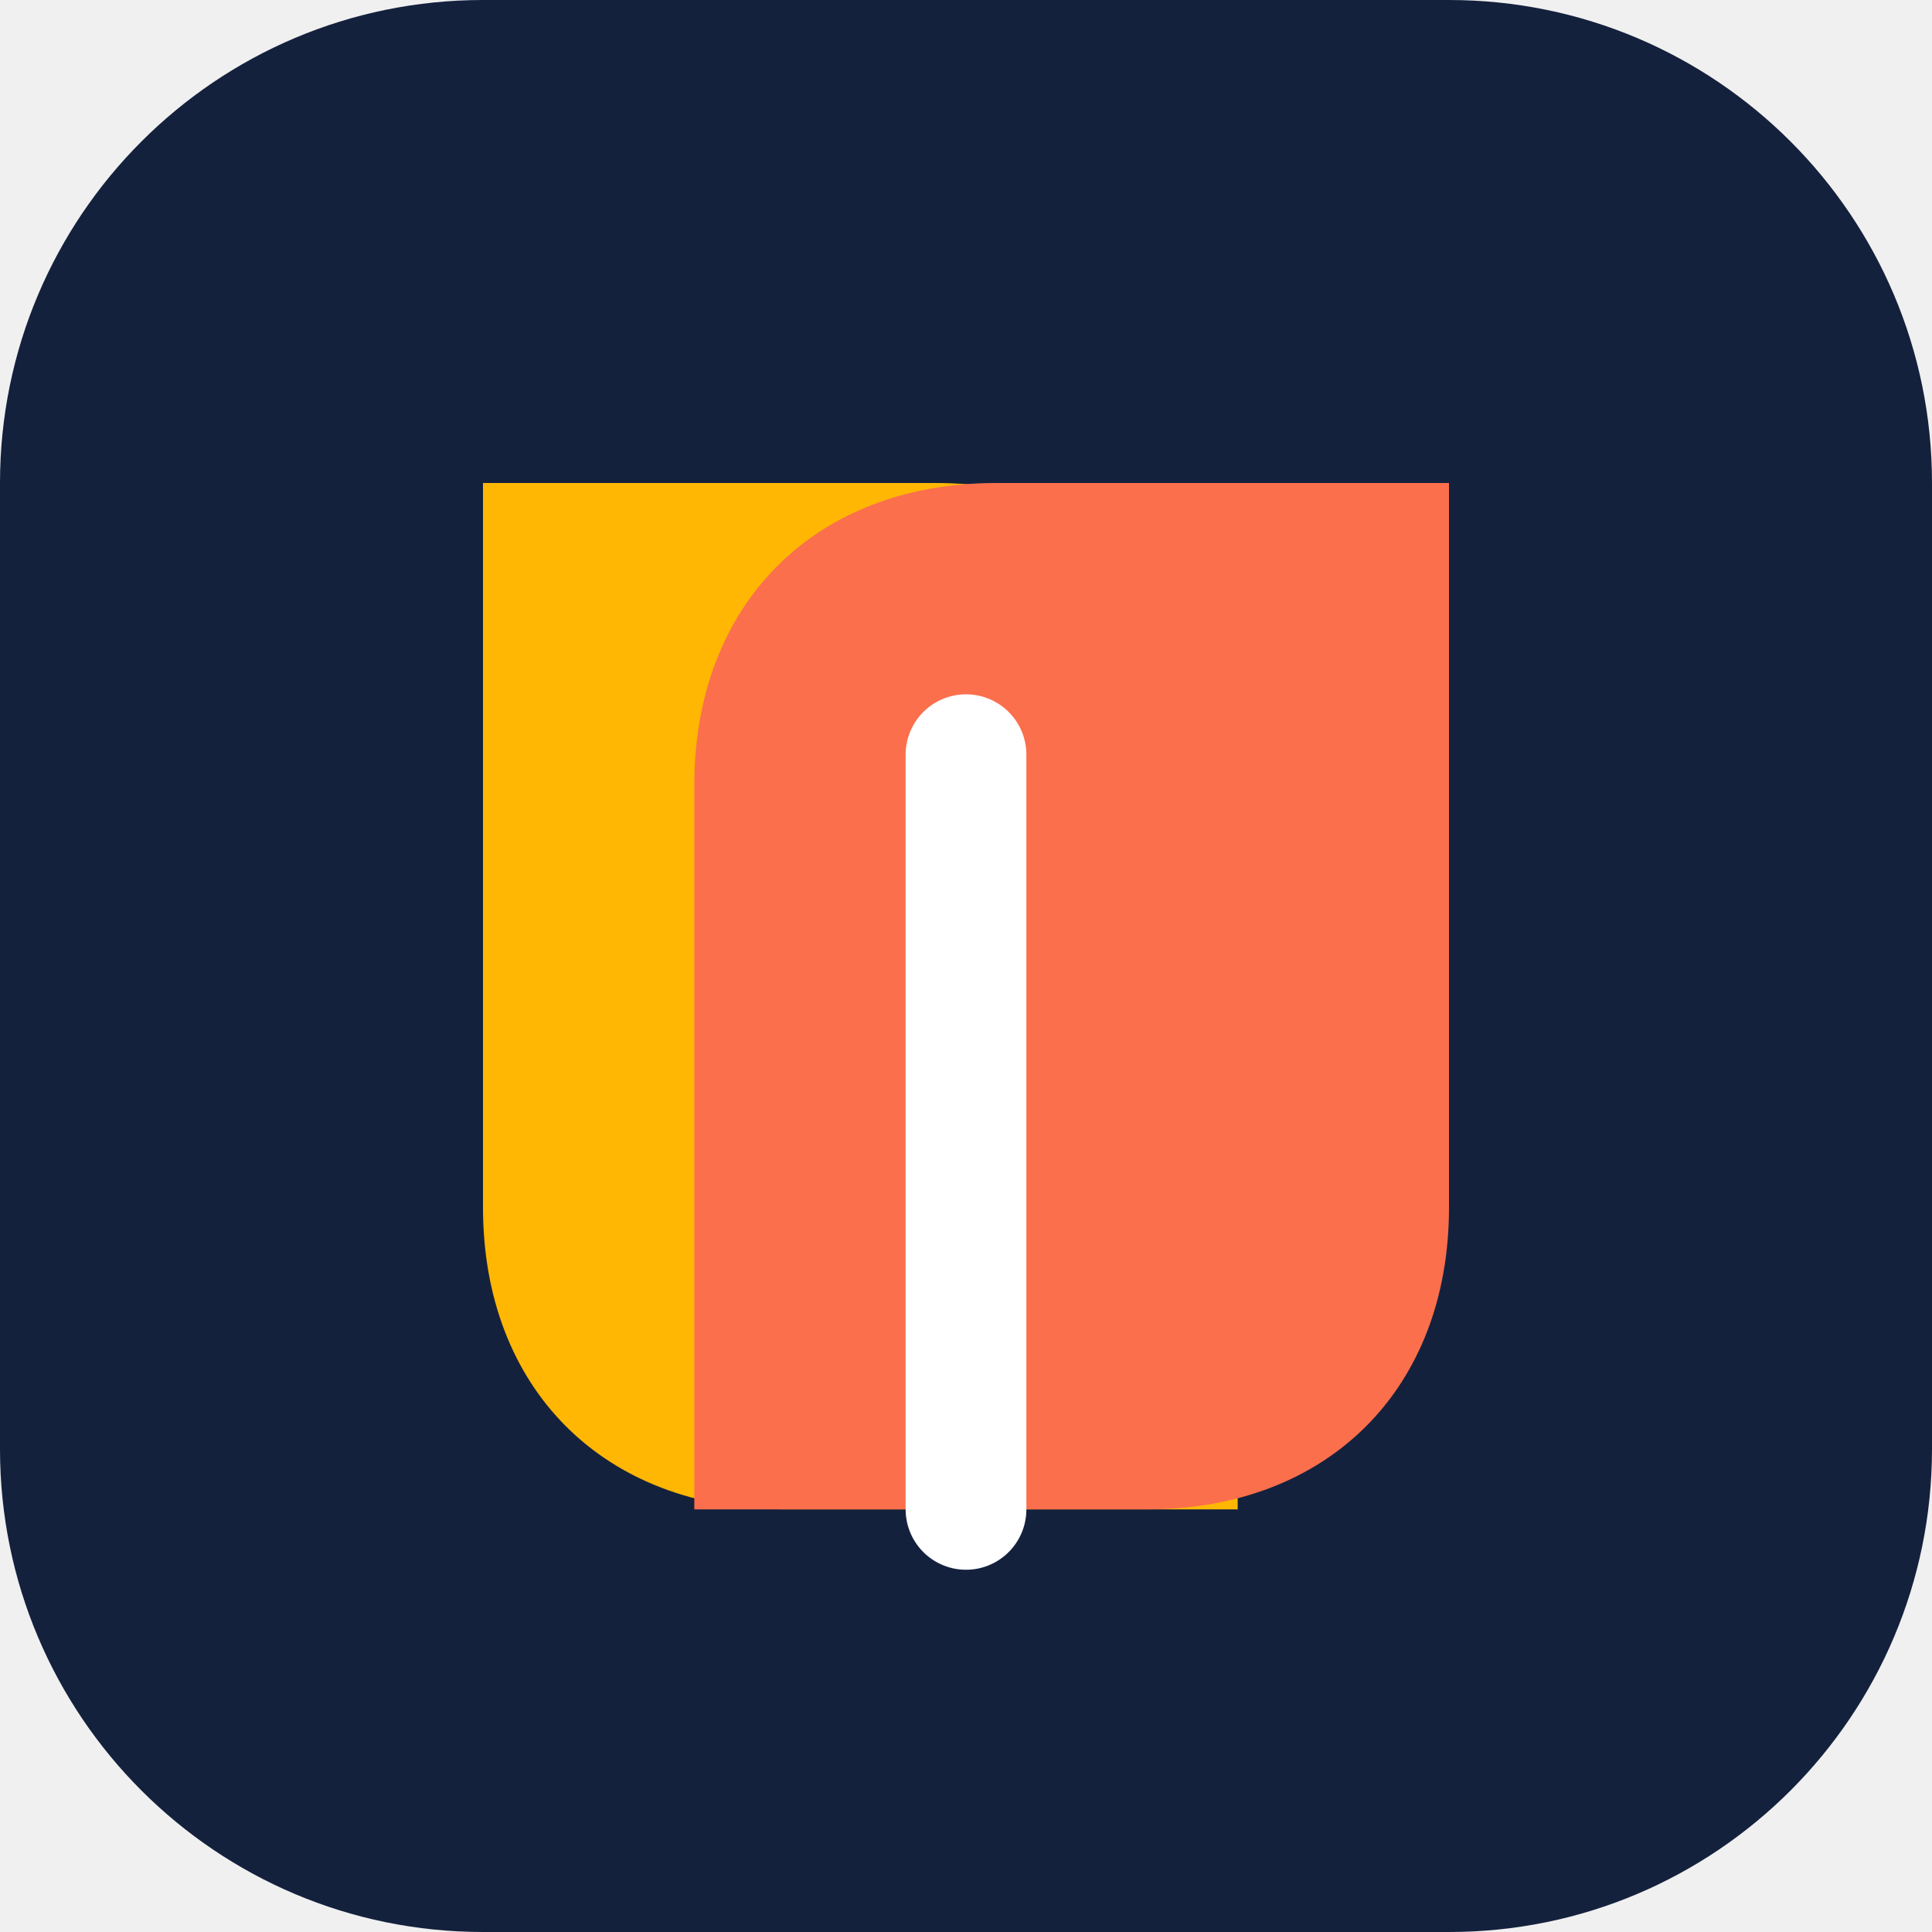
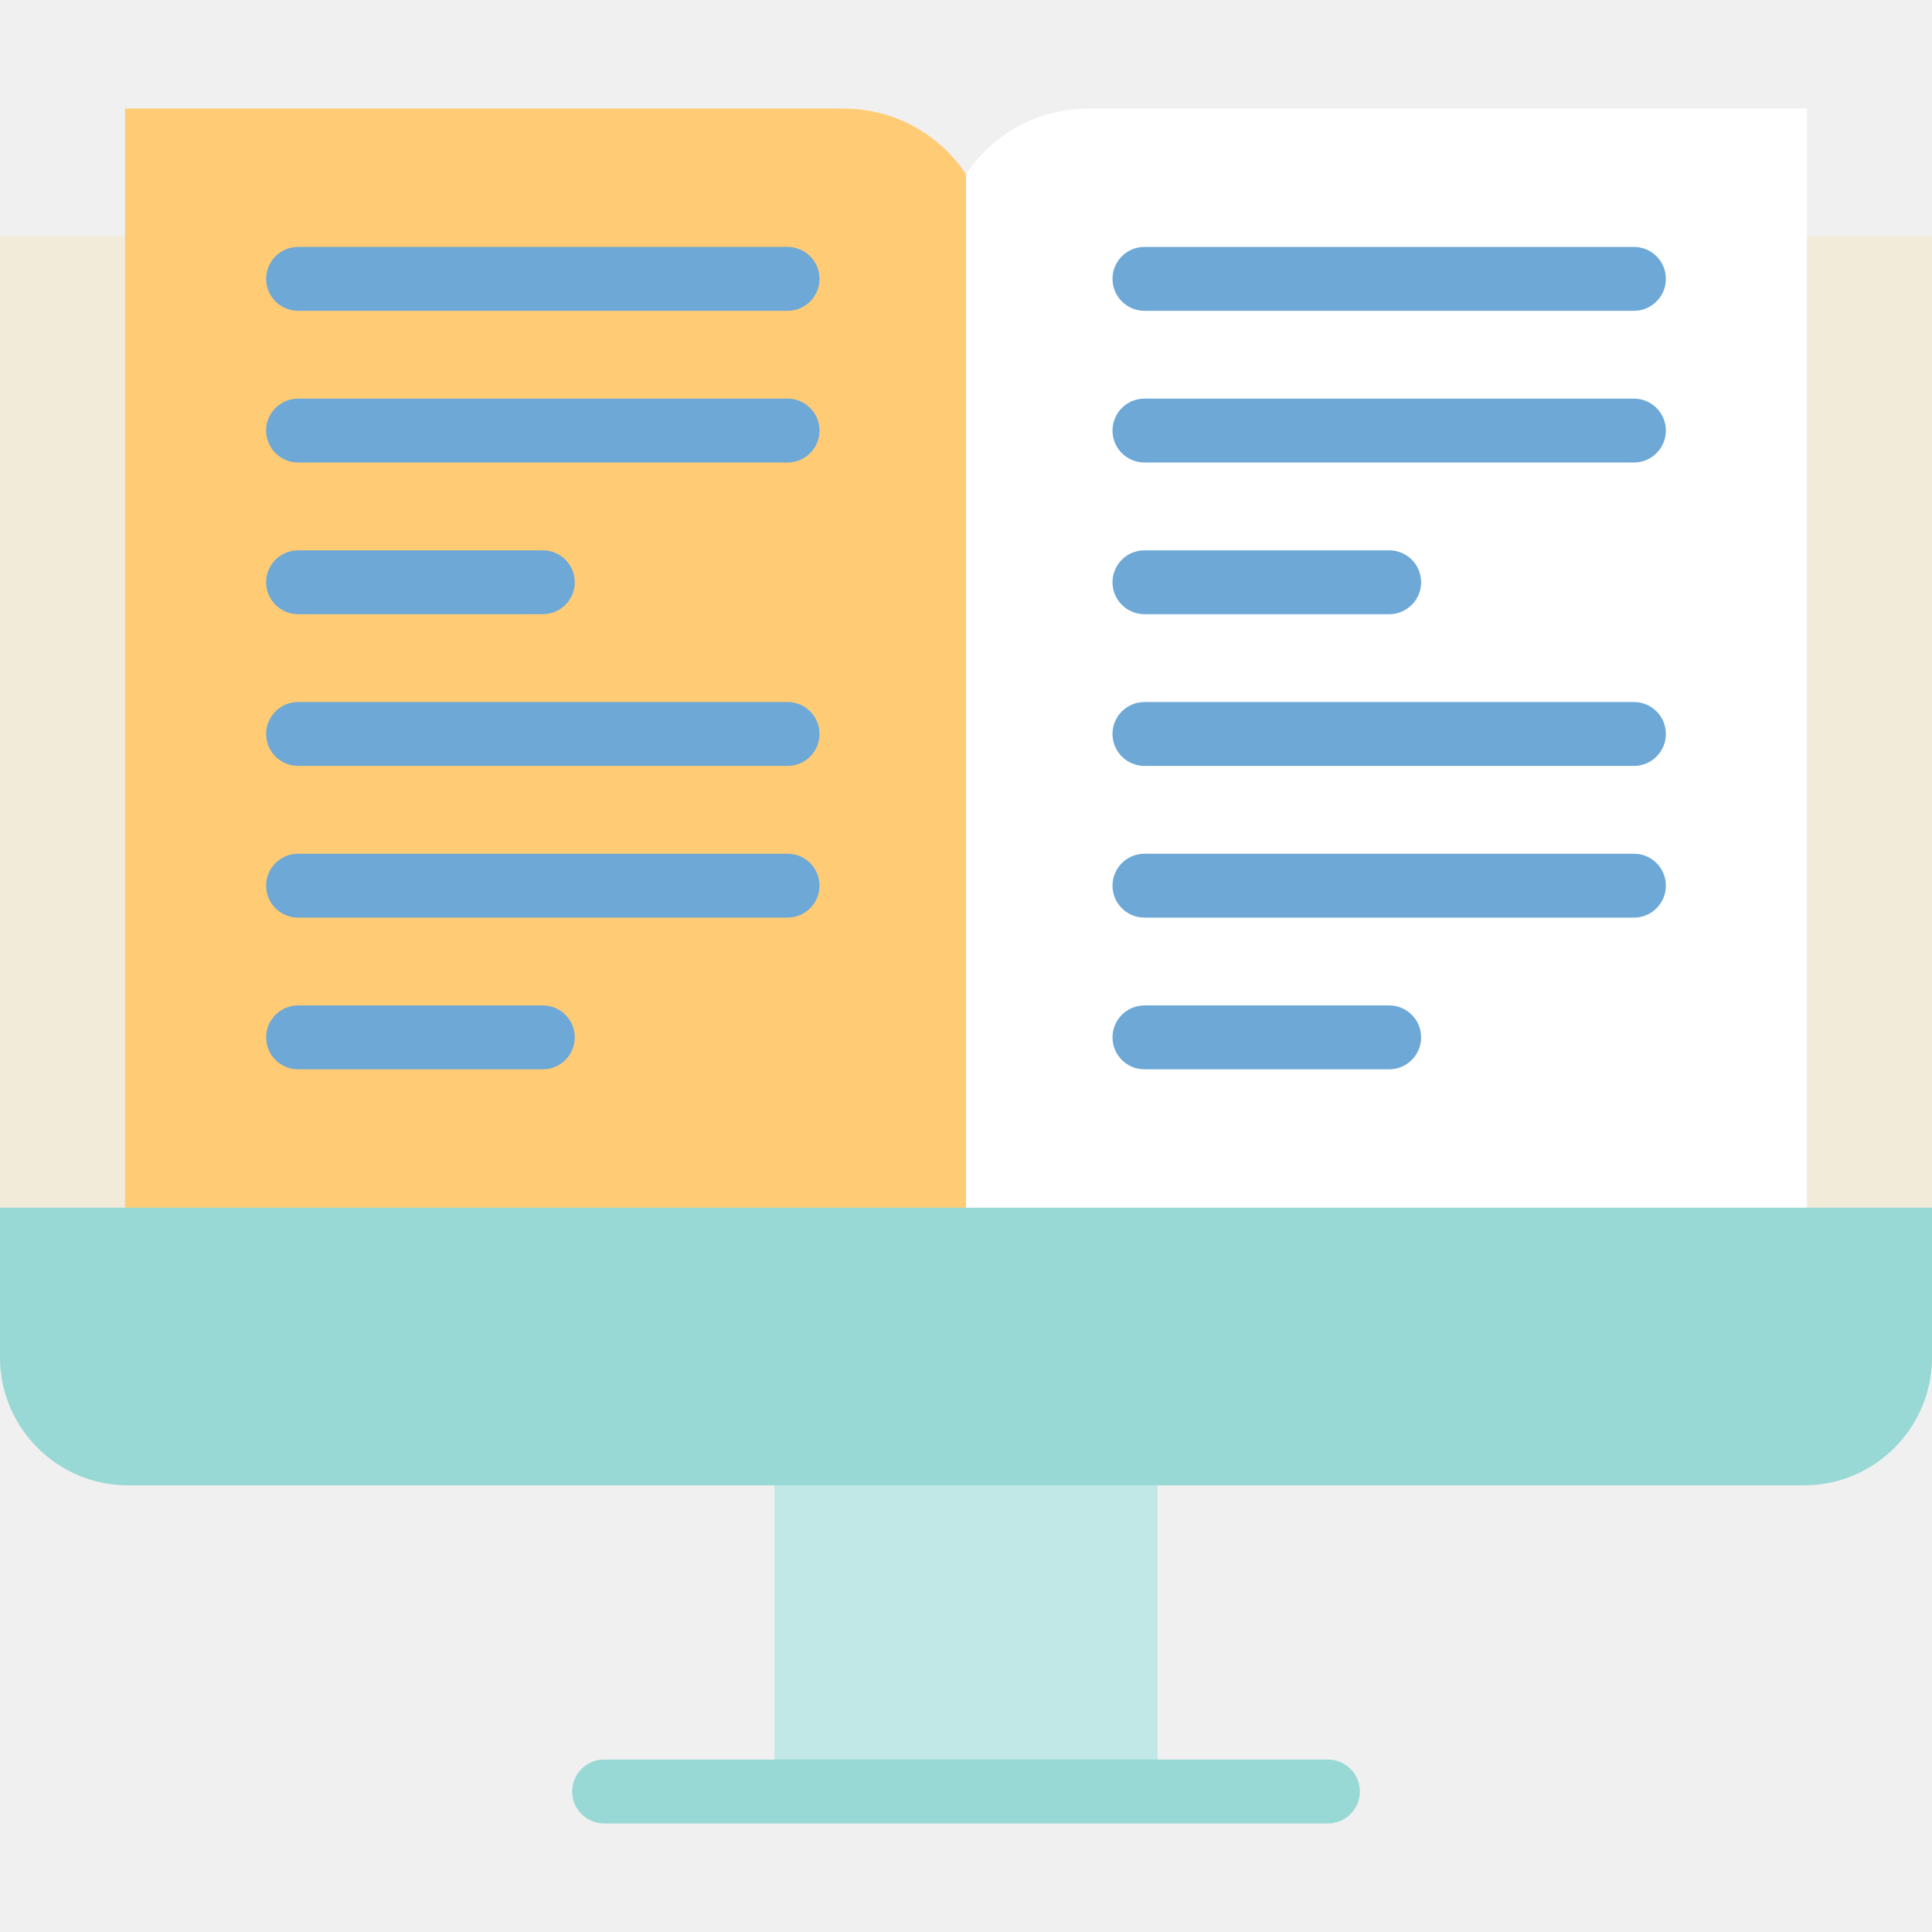
- <svg xmlns="http://www.w3.org/2000/svg" viewBox="0 0 64 64">
-   <rect width="64" height="64" rx="16" fill="#14213d" />
-   <path d="M16 16h15c6 0 10 4 10 10v24H26c-6 0-10-4-10-10V16Z" fill="#ffb703" />
-   <path d="M48 16H33c-6 0-10 4-10 10v24h15c6 0 10-4 10-10V16Z" fill="#fb6f4c" />
-   <path d="M32 25v25" stroke="#fff" stroke-width="4" stroke-linecap="round" />
+ <svg xmlns="http://www.w3.org/2000/svg" version="1.1" id="Capa_1" viewBox="0 0 453.74 453.74" xml:space="preserve" width="512" height="512">
+   <g>
+     <polygon style="fill:#F2EBD9;" points="0,55.497 0,283.628 226.871,313.628 453.74,283.628 453.74,55.497  " />
+     <path style="fill:#FFCC75;" d="M226.87,40.918c-6.17-9.3-16.74-15.42-28.73-15.42H29.37v258.13l207.502,20   C236.872,303.628,226.872,40.915,226.87,40.918z" />
+     <path style="fill:#FFFFFF;" d="M424.37,25.497H255.61c-11.999,0-22.558,6.119-28.738,15.418v262.712l197.498-20V25.497z" />
+     <rect x="181.872" y="348.839" style="fill:#C1E8E6;" width="90" height="71.904" />
+     <path style="fill:#98D9D5;" d="M311.872,428.243h-170c-4.143,0-7.5-3.358-7.5-7.5s3.357-7.5,7.5-7.5h170c4.143,0,7.5,3.358,7.5,7.5   S316.015,428.243,311.872,428.243z" />
+     <path style="fill:#98D9D5;" d="M453.74,283.628v35.21c0,16.5-13.5,30-30,30H30c-16.5,0-30-13.5-30-30v-35.21h29.37h395H453.74z" />
+     <path style="fill:#6DA8D6;" d="M184.967,72.993H70.002c-4.143,0-7.5-3.358-7.5-7.5s3.357-7.5,7.5-7.5h114.965   c4.143,0,7.5,3.358,7.5,7.5S189.109,72.993,184.967,72.993z" />
+     <path style="fill:#6DA8D6;" d="M184.967,108.621H70.002c-4.143,0-7.5-3.358-7.5-7.5s3.357-7.5,7.5-7.5h114.965   c4.143,0,7.5,3.358,7.5,7.5S189.109,108.621,184.967,108.621z" />
+     <path style="fill:#6DA8D6;" d="M127.484,144.248H70.002c-4.143,0-7.5-3.358-7.5-7.5s3.357-7.5,7.5-7.5h57.482   c4.143,0,7.5,3.358,7.5,7.5S131.627,144.248,127.484,144.248z" />
+     <path style="fill:#6DA8D6;" d="M184.967,179.876H70.002c-4.143,0-7.5-3.358-7.5-7.5s3.357-7.5,7.5-7.5h114.965   c4.143,0,7.5,3.358,7.5,7.5S189.109,179.876,184.967,179.876z" />
+     <path style="fill:#6DA8D6;" d="M184.967,215.504H70.002c-4.143,0-7.5-3.358-7.5-7.5s3.357-7.5,7.5-7.5h114.965   c4.143,0,7.5,3.358,7.5,7.5S189.109,215.504,184.967,215.504z" />
+     <path style="fill:#6DA8D6;" d="M127.484,251.132H70.002c-4.143,0-7.5-3.358-7.5-7.5s3.357-7.5,7.5-7.5h57.482   c4.143,0,7.5,3.358,7.5,7.5S131.627,251.132,127.484,251.132z" />
+     <path style="fill:#6DA8D6;" d="M383.741,72.993H268.777c-4.143,0-7.5-3.358-7.5-7.5s3.357-7.5,7.5-7.5h114.964   c4.143,0,7.5,3.358,7.5,7.5S387.884,72.993,383.741,72.993z" />
+     <path style="fill:#6DA8D6;" d="M383.741,108.621H268.777c-4.143,0-7.5-3.358-7.5-7.5s3.357-7.5,7.5-7.5h114.964   c4.143,0,7.5,3.358,7.5,7.5S387.884,108.621,383.741,108.621z" />
+     <path style="fill:#6DA8D6;" d="M326.259,144.248h-57.481c-4.143,0-7.5-3.358-7.5-7.5s3.357-7.5,7.5-7.5h57.481   c4.143,0,7.5,3.358,7.5,7.5S330.401,144.248,326.259,144.248z" />
+     <path style="fill:#6DA8D6;" d="M383.741,179.876H268.777c-4.143,0-7.5-3.358-7.5-7.5s3.357-7.5,7.5-7.5h114.964   c4.143,0,7.5,3.358,7.5,7.5S387.884,179.876,383.741,179.876z" />
+     <path style="fill:#6DA8D6;" d="M383.741,215.504H268.777c-4.143,0-7.5-3.358-7.5-7.5s3.357-7.5,7.5-7.5h114.964   c4.143,0,7.5,3.358,7.5,7.5S387.884,215.504,383.741,215.504z" />
+     <path style="fill:#6DA8D6;" d="M326.259,251.132h-57.481c-4.143,0-7.5-3.358-7.5-7.5s3.357-7.5,7.5-7.5h57.481   c4.143,0,7.5,3.358,7.5,7.5S330.401,251.132,326.259,251.132z" />
+   </g>
</svg>
